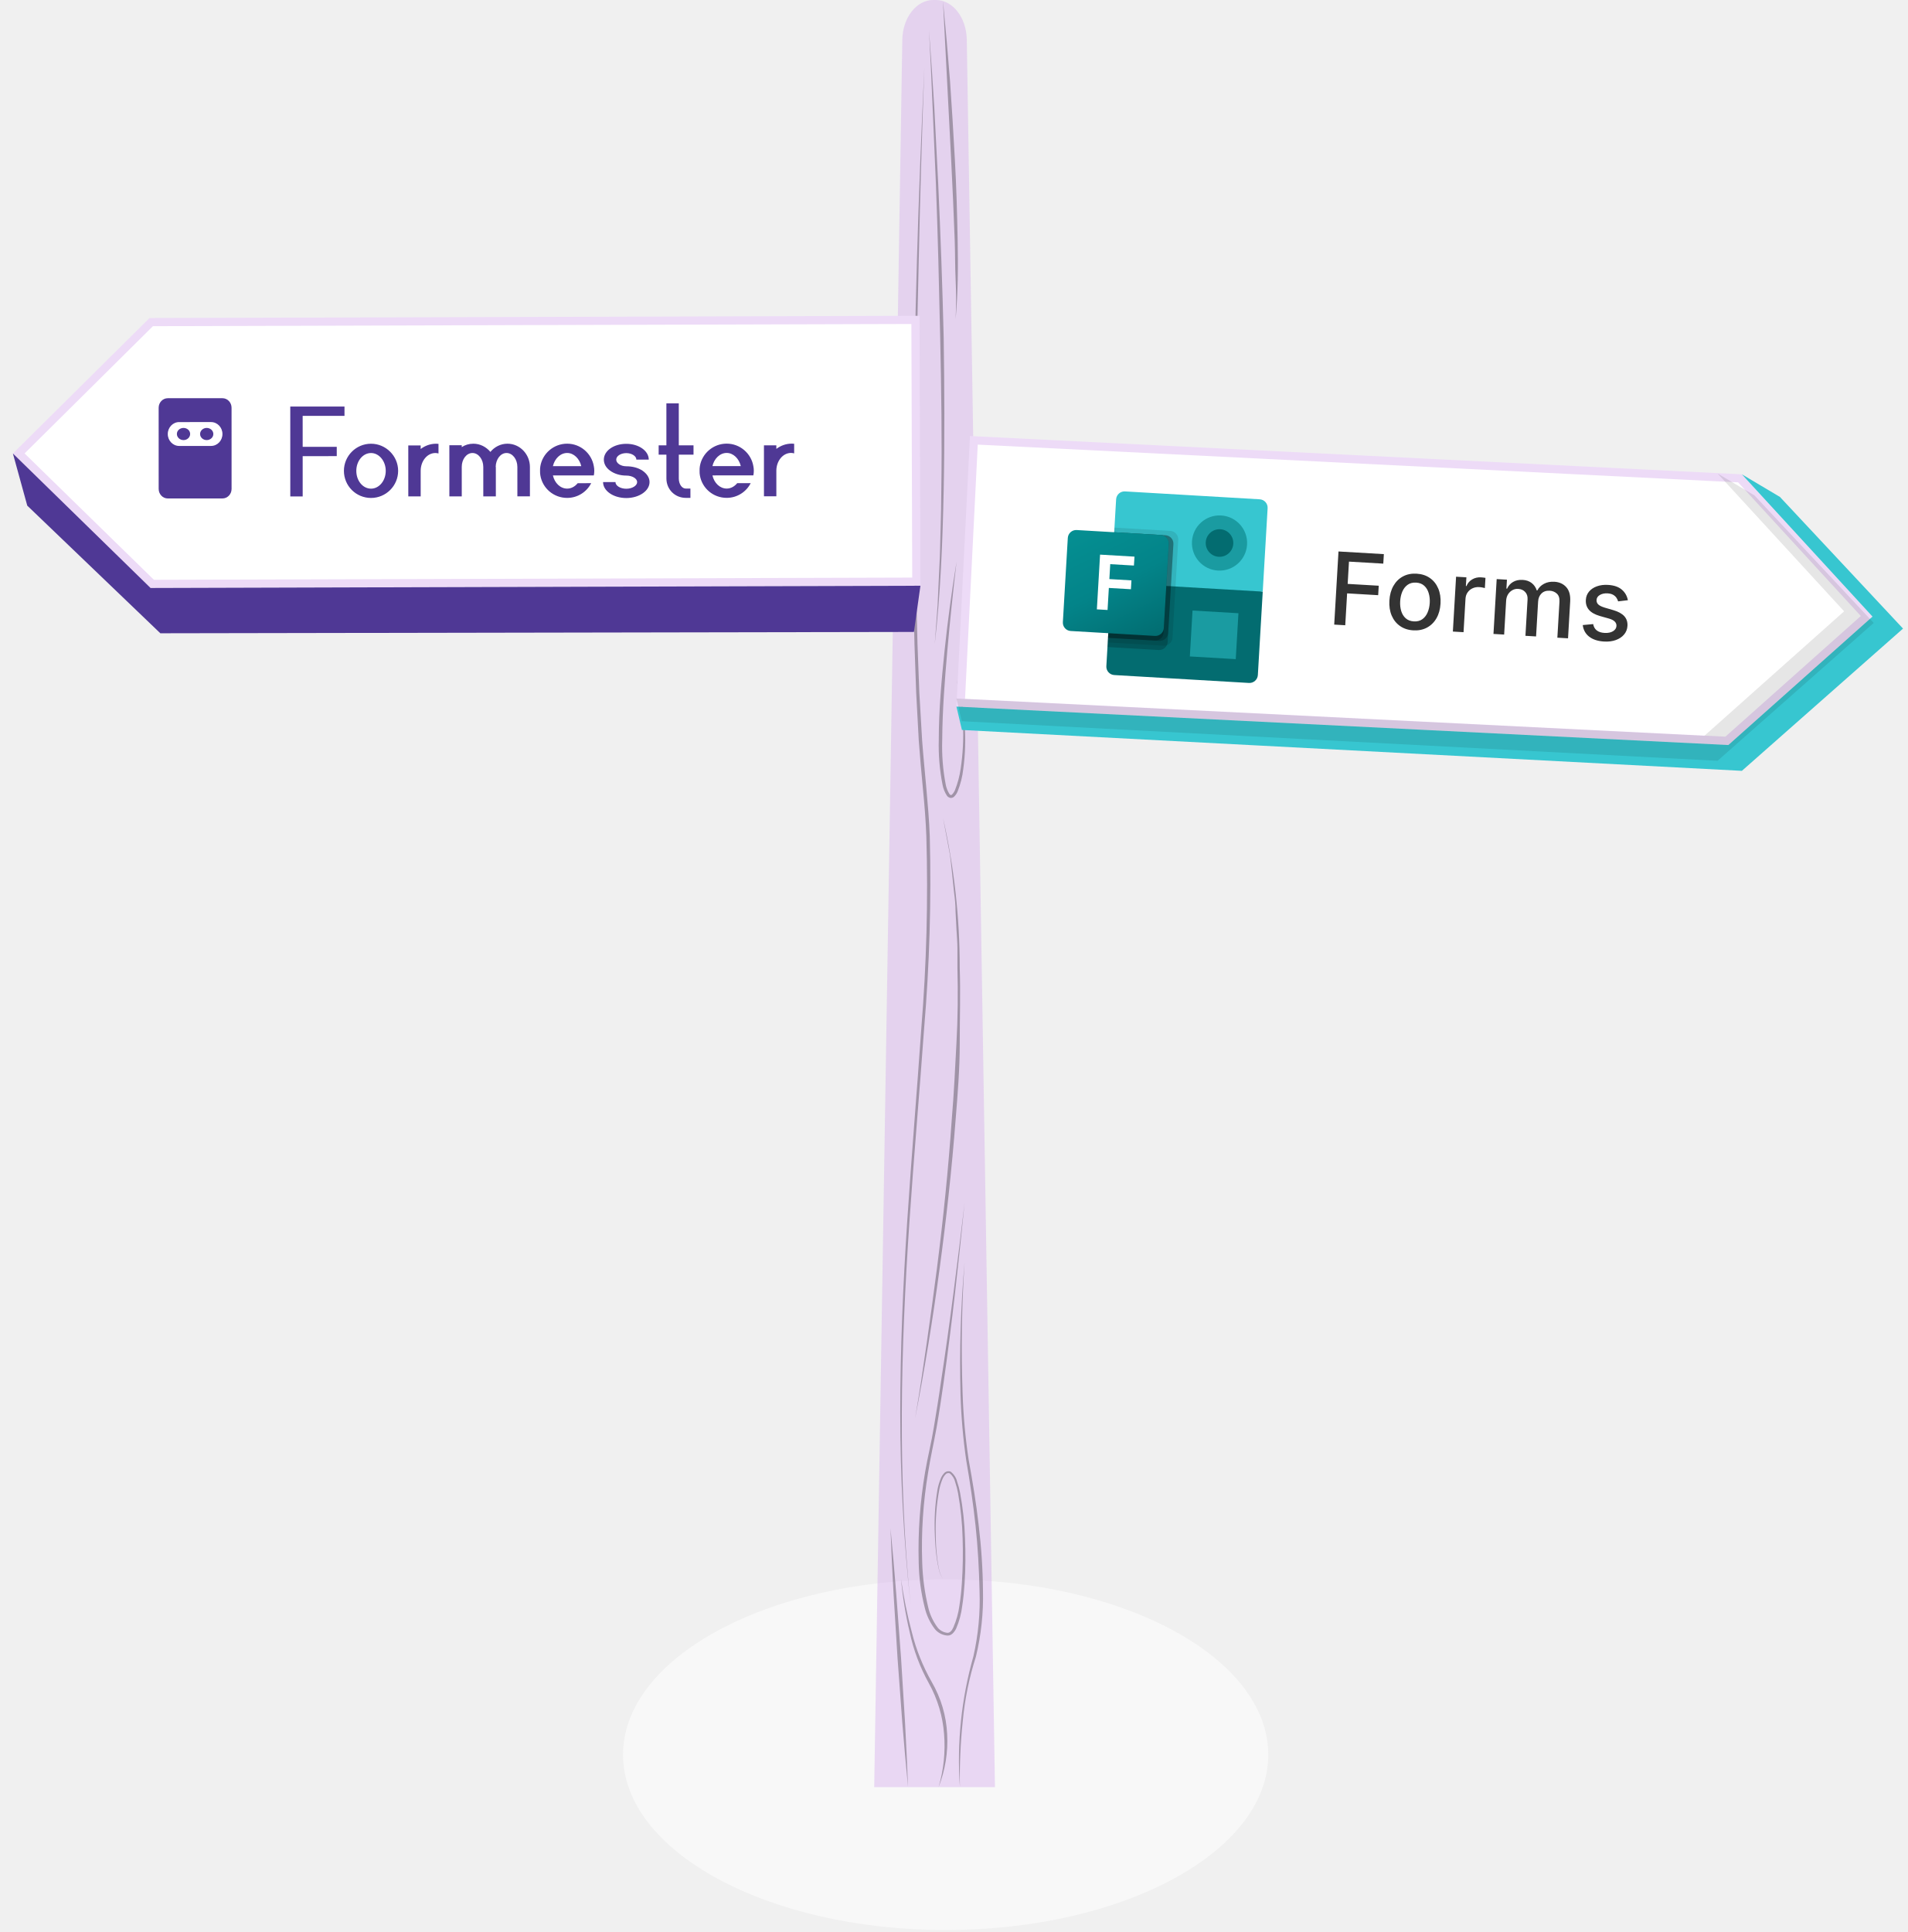
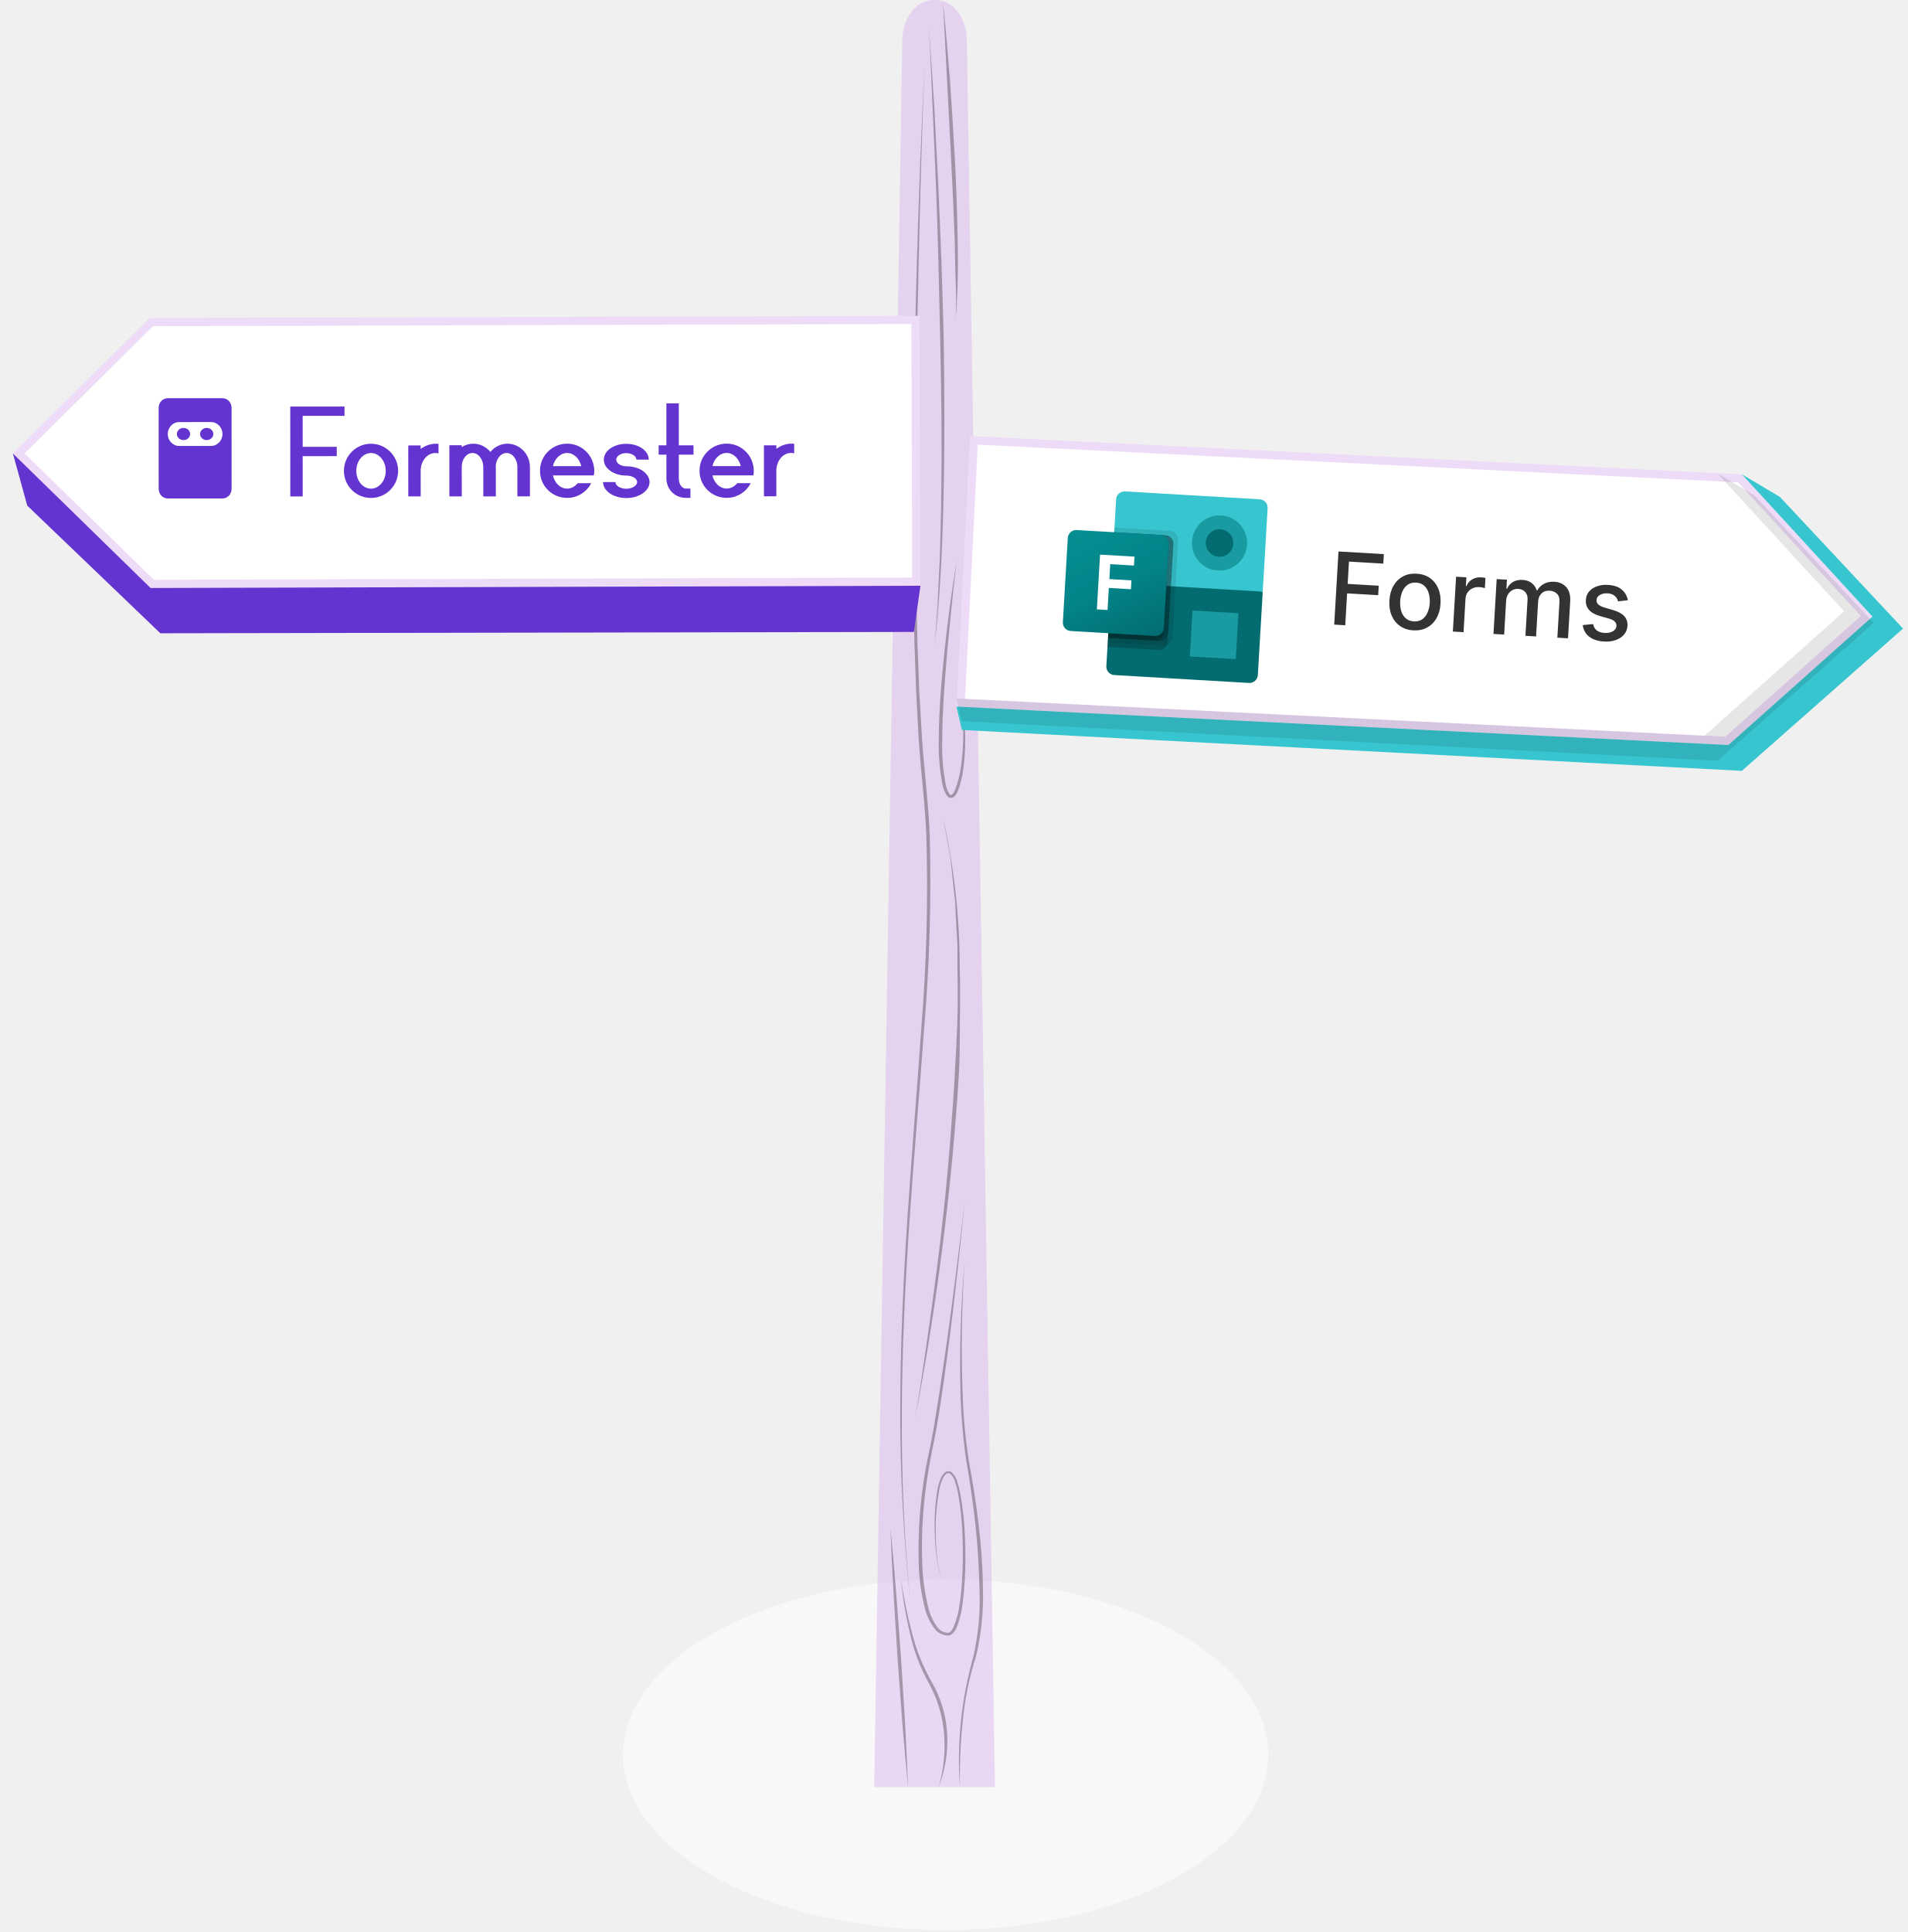
<svg xmlns="http://www.w3.org/2000/svg" width="395" height="400" viewBox="0 0 395 400" fill="none">
  <path d="M195.792 399.589C232.681 399.589 262.585 383.339 262.585 363.294C262.585 343.25 232.681 327 195.792 327C158.904 327 129 343.25 129 363.294C129 383.339 158.904 399.589 195.792 399.589Z" fill="#F8F8F8" />
  <path opacity="0.4" d="M206 370H181L186.816 8.236C186.891 3.665 189.731 0 193.205 0H193.779C197.269 0 200.109 3.665 200.169 8.236L206 370Z" fill="#D1A6EB" />
  <g style="mix-blend-mode:multiply" opacity="0.3">
    <path d="M191.387 13.932C190.893 27.203 190.506 40.474 190.225 53.745C189.906 67.025 189.659 80.305 189.601 93.585C189.542 106.864 189.601 120.131 189.964 133.397L190.341 143.35L190.922 153.29C191.169 156.589 191.503 159.889 191.794 163.202C192.084 166.515 192.389 169.829 192.505 173.155C192.847 186.445 192.454 199.743 191.329 212.995C190.385 226.248 189.208 239.473 188.308 252.726C186.492 279.205 185.81 305.832 188.54 332.297C187.105 319.077 186.388 305.799 186.391 292.512C186.391 279.232 186.972 265.952 187.843 252.699C188.715 239.446 189.833 226.207 190.748 212.954C191.83 199.723 192.179 186.448 191.794 173.182C191.678 169.869 191.402 166.57 191.082 163.27C190.763 159.97 190.472 156.643 190.225 153.33L189.688 143.377L189.339 133.424C189.005 120.131 188.991 106.851 189.107 93.571C189.325 67.011 190.109 40.465 191.387 13.932Z" fill="black" />
    <path d="M192.348 6.278C192.754 11.566 193.103 16.854 193.437 22.141L194.25 38.017C194.744 48.611 195.122 59.199 195.383 69.784C195.543 80.386 195.601 90.988 195.383 101.577C195.165 112.165 194.744 122.781 193.539 133.316L194.12 125.391L194.483 117.453C194.643 114.748 194.657 112.165 194.744 109.515C194.831 106.864 194.875 104.227 194.889 101.577C195.049 90.988 194.889 80.386 194.657 69.797C194.425 59.208 194.178 48.62 193.771 38.031L193.088 22.155C192.871 16.867 192.638 11.566 192.348 6.278Z" fill="black" />
    <path d="M189.457 293.688C190.343 288.549 191.113 283.383 191.854 278.218C192.594 273.052 193.306 267.886 193.974 262.706C195.296 252.361 196.356 241.989 197.068 231.603C197.518 226.41 197.736 221.204 198.026 215.997C198.317 210.791 198.361 205.584 198.23 200.378V196.469C198.23 195.117 198.114 193.873 198.041 192.575L197.838 188.667C197.838 187.314 197.707 186.07 197.533 184.772C197.242 182.189 197.024 179.592 196.69 177.01L195.238 169.301C197.55 179.529 198.714 189.953 198.709 200.405C198.883 205.611 198.709 210.831 198.709 216.051C198.709 221.271 198.288 226.478 197.867 231.671C197.068 242.083 195.92 252.456 194.526 262.774C193.132 273.092 191.461 283.438 189.457 293.688Z" fill="black" />
    <path d="M198.057 116.25C197.331 122.389 196.691 128.538 196.14 134.695C195.602 140.862 195.123 147.028 195.079 153.195C194.98 156.261 195.218 159.329 195.791 162.35C195.915 163.07 196.181 163.763 196.575 164.392C196.837 164.663 196.895 164.69 197.142 164.473C197.39 164.21 197.586 163.908 197.723 163.581C198.288 162.152 198.683 160.669 198.899 159.159C199.357 156.109 199.518 153.026 199.379 149.949C199.286 146.863 198.843 143.794 198.057 140.794C199.815 146.799 200.284 153.067 199.437 159.24C199.262 160.802 198.876 162.338 198.289 163.811C198.135 164.21 197.898 164.578 197.592 164.893C197.492 165 197.367 165.085 197.225 165.139C197.084 165.193 196.931 165.215 196.779 165.204C196.491 165.141 196.237 164.982 196.067 164.757C195.611 164.061 195.3 163.29 195.152 162.486C194.544 159.418 194.281 156.3 194.368 153.182C194.368 146.988 194.934 140.808 195.573 134.655C196.212 128.502 197.055 122.362 198.057 116.25Z" fill="black" />
    <path d="M199.711 249.034C198.476 261.489 197.126 273.931 195.354 286.345C194.903 289.442 194.453 292.552 193.901 295.636C193.349 298.719 192.638 301.789 192.158 304.872C191.128 311.039 190.72 317.283 190.938 323.521C191.034 326.624 191.447 329.713 192.173 332.743C192.512 334.236 193.163 335.651 194.09 336.909C194.526 337.497 195.194 337.9 195.949 338.031C196.646 338.207 197.111 337.571 197.402 336.895C198.021 335.469 198.436 333.973 198.636 332.446C198.883 330.904 199.043 329.349 199.145 327.807C199.362 324.697 199.406 321.56 199.304 318.449C199.223 315.331 198.908 312.222 198.36 309.145C198.218 308.382 198.024 307.628 197.779 306.887C197.62 306.167 197.218 305.513 196.632 305.021C196.474 304.966 196.302 304.961 196.141 305.008C195.981 305.054 195.842 305.149 195.746 305.278C195.484 305.557 195.278 305.878 195.136 306.224C194.839 306.942 194.615 307.685 194.468 308.442C193.898 311.518 193.655 314.639 193.741 317.76C193.741 319.315 193.843 320.884 194.017 322.439C194.101 323.215 194.227 323.987 194.395 324.751C194.51 325.526 194.813 326.266 195.281 326.915C194.797 326.274 194.479 325.539 194.351 324.765C194.168 323.997 194.027 323.22 193.93 322.439C193.712 320.897 193.611 319.328 193.553 317.76C193.403 314.622 193.588 311.478 194.105 308.374C194.254 307.594 194.482 306.829 194.787 306.089C194.942 305.704 195.168 305.347 195.455 305.034C195.611 304.846 195.828 304.709 196.075 304.646C196.321 304.582 196.583 304.595 196.821 304.683C197.513 305.219 197.989 305.958 198.171 306.779C198.434 307.53 198.638 308.299 198.781 309.078C199.36 312.17 199.7 315.298 199.798 318.436C199.929 321.56 199.914 324.697 199.711 327.834C199.609 329.403 199.464 330.972 199.217 332.527C199.028 334.109 198.613 335.659 197.983 337.138C197.802 337.534 197.546 337.896 197.227 338.207C197.047 338.382 196.822 338.512 196.574 338.585C196.325 338.638 196.067 338.638 195.818 338.585C194.894 338.429 194.071 337.944 193.524 337.233C192.53 335.91 191.829 334.416 191.461 332.838C190.684 329.77 190.265 326.632 190.212 323.48C190.039 317.203 190.486 310.924 191.548 304.723C192.071 301.626 192.855 298.584 193.349 295.5C193.843 292.417 194.38 289.32 194.802 286.223C196.69 273.89 198.244 261.462 199.711 249.034Z" fill="black" />
    <path d="M188.006 370C187.57 365.546 187.173 361.093 186.815 356.639L185.827 343.251L185 329.863C184.738 325.355 184.53 320.888 184.375 316.461C184.811 320.915 185.203 325.373 185.551 329.836L186.554 343.21L187.382 356.598C187.628 361.061 187.832 365.537 188.006 370Z" fill="black" />
    <path d="M194.332 370C195.382 366.427 195.765 362.713 195.465 359.019C195.198 355.348 194.125 351.768 192.313 348.498C190.463 345.169 189.128 341.613 188.348 337.936C187.487 334.303 186.886 330.622 186.547 326.915C187.076 330.592 187.818 334.239 188.769 337.842C189.651 341.448 191.037 344.931 192.894 348.2C194.826 351.536 195.923 355.234 196.104 359.019C196.311 362.753 195.708 366.487 194.332 370Z" fill="black" />
    <path d="M199.714 261.341C199.104 270.428 198.973 279.543 199.308 288.631C199.459 293.156 199.871 297.67 200.542 302.154C201.355 306.63 202.111 311.147 202.619 315.677C203.173 320.212 203.474 324.771 203.52 329.336C203.632 333.917 203.144 338.495 202.067 342.967C200.672 347.323 199.758 351.8 199.337 356.328C198.862 360.853 198.663 365.4 198.741 369.946C198.092 360.848 199.039 351.713 201.544 342.899C202.548 338.455 202.972 333.915 202.808 329.376C202.706 324.846 202.459 320.302 201.98 315.853C201.501 311.404 200.833 306.833 200.048 302.33C199.395 297.809 199.003 293.258 198.872 288.698C198.627 279.572 198.908 270.439 199.714 261.341Z" fill="black" />
    <path d="M195.238 0.247C195.781 5.719 196.265 11.196 196.691 16.678C197.083 22.168 197.402 27.645 197.707 33.136C198.012 38.626 198.172 44.117 198.274 49.607C198.376 55.097 198.361 60.615 197.853 66.092C197.983 63.387 197.983 60.601 197.853 57.856C197.722 55.111 197.766 52.379 197.664 49.675C197.461 44.184 197.218 38.698 196.938 33.217L195.238 0.247Z" fill="black" />
  </g>
  <path d="M360.255 99.035L386.483 127.596L357.538 153.387L198.915 145.489L201.632 91.163L360.255 99.035Z" fill="white" stroke="#EDDBF7" stroke-width="1.699" />
  <path d="M360.646 98.204L368.524 102.884L394.011 130.142L360.646 159.594L199.16 151.134L198.023 146.295L357.843 154.253L387.692 127.656L360.646 98.204Z" fill="#37C6D0" />
  <path opacity="0.1" d="M355.604 98.026L363.238 102.56L387.935 128.973L355.604 157.512L199.125 149.314L198.023 144.626L352.888 152.337L381.812 126.565L355.604 98.026Z" fill="black" />
  <path d="M189.721 120.427L31.52 120.889L3.881 93.885L31.311 66.689L189.538 66.23L189.721 120.427Z" fill="white" stroke="#EDDBF7" stroke-width="1.693" />
-   <path d="M2.672 93.89L31.174 121.736L190.569 121.271L189.225 130.837L33.2 131.113L5.645 104.686L2.672 93.89Z" fill="#4F3895" />
-   <path d="M39.368 89.848C39.368 90.548 38.754 91.116 37.996 91.116C37.238 91.116 36.623 90.549 36.623 89.849C36.623 89.148 37.237 88.6 37.995 88.6C38.753 88.6 39.367 89.148 39.368 89.848Z" fill="#4F3895" />
-   <path d="M44.17 89.856C44.171 90.551 43.556 91.115 42.798 91.115C42.041 91.115 41.426 90.552 41.426 89.857C41.426 89.162 42.04 88.599 42.798 88.599C43.556 88.599 44.17 89.162 44.17 89.856Z" fill="#4F3895" />
-   <path fill-rule="evenodd" clip-rule="evenodd" d="M34.734 82.446C33.692 82.447 32.848 83.332 32.848 84.424L32.852 101.225C32.853 102.317 33.698 103.202 34.74 103.201L46.061 103.198C47.103 103.198 47.947 102.313 47.947 101.221L47.943 84.42C47.942 83.328 47.097 82.443 46.055 82.444L34.734 82.446ZM37.094 87.387C35.792 87.388 34.736 88.494 34.736 89.859C34.737 91.223 35.793 92.329 37.096 92.329L43.699 92.327C45.002 92.327 46.058 91.221 46.057 89.856C46.057 88.491 45.001 87.385 43.698 87.386L37.094 87.387Z" fill="#4F3895" />
-   <path d="M62.667 94.439L62.669 102.779L60.103 102.779L60.101 94.44L60.101 92.515L60.099 86.1L60.099 84.175L62.664 84.175L71.325 84.173L71.326 86.097L62.665 86.099L62.667 92.515L69.723 92.513L69.724 94.437L62.667 94.439ZM76.82 103.096C73.709 103.097 71.206 100.595 71.206 97.484C71.205 94.405 73.706 91.87 76.817 91.869C79.897 91.869 82.431 94.402 82.432 97.481C82.433 100.593 79.9 103.095 76.82 103.096ZM76.818 93.794C75.118 93.794 73.771 95.463 73.772 97.484C73.772 99.536 75.12 101.172 76.82 101.171C78.488 101.171 79.867 99.535 79.866 97.482C79.865 95.461 78.486 93.793 76.818 93.794ZM87.099 97.48L87.101 102.773L84.535 102.773L84.532 92.22L87.098 92.22L87.098 92.957C87.996 92.284 89.087 91.866 90.305 91.866C90.466 91.866 90.626 91.898 90.787 91.898L90.787 93.887C90.563 93.823 90.338 93.79 90.146 93.791C88.446 93.791 87.099 95.459 87.099 97.48ZM105.064 91.862C107.63 91.862 109.716 94.042 109.716 96.672L109.718 102.767L107.12 102.767L107.118 96.673C107.118 95.101 106.123 93.786 104.872 93.787C103.653 93.787 102.659 95.07 102.628 96.674L102.66 96.674L102.661 102.769L100.063 102.769L100.062 96.675C100.061 95.103 99.067 93.788 97.816 93.789C96.597 93.789 95.603 95.072 95.603 96.644L95.605 102.77L93.038 102.771L93.036 92.186L95.602 92.185L95.602 92.57C96.275 92.121 97.109 91.864 98.007 91.864C99.419 91.864 100.67 92.537 101.536 93.563C102.37 92.537 103.653 91.862 105.064 91.862ZM117.43 103.086C114.639 103.086 112.329 101.098 111.88 98.436C111.815 98.147 111.815 97.826 111.815 97.474C111.815 97.153 111.815 96.832 111.879 96.511C112.328 93.881 114.636 91.86 117.427 91.859C120.186 91.858 122.496 93.879 122.945 96.509C123.01 96.829 123.042 97.15 123.042 97.471C123.042 97.824 123.01 98.144 122.946 98.433L120.348 98.434L114.478 98.435C114.831 100.007 116.018 101.161 117.429 101.161C118.263 101.161 119.033 100.744 119.61 100.038L122.401 100.037C121.471 101.866 119.579 103.085 117.43 103.086ZM117.428 93.784C116.016 93.784 114.83 94.971 114.477 96.511L120.347 96.509C119.994 94.97 118.807 93.783 117.428 93.784ZM133.008 97.436C133.907 98.045 134.484 98.879 134.484 99.809C134.485 101.638 132.304 103.114 129.674 103.114C127.012 103.115 124.862 101.64 124.862 99.812L127.428 99.811C127.428 100.549 128.422 101.19 129.673 101.19C130.892 101.19 131.919 100.548 131.918 99.81C131.918 99.072 130.892 98.463 129.673 98.463C128.358 98.464 127.171 98.079 126.304 97.438C125.502 96.861 125.021 96.059 125.021 95.161C125.02 93.332 127.073 91.889 129.671 91.888C132.237 91.887 134.322 93.33 134.323 95.159L131.757 95.159C131.757 94.421 130.794 93.812 129.672 93.812C128.517 93.813 127.587 94.422 127.587 95.16C127.587 95.898 128.517 96.539 129.672 96.539C130.955 96.539 132.142 96.859 133.008 97.436ZM140.538 83.513L140.541 92.206L143.588 92.205L143.588 94.13L140.541 94.13L140.542 99.07C140.543 100.225 141.184 101.155 141.986 101.155L142.948 101.154L142.949 103.079L141.987 103.079C139.741 103.08 137.977 101.316 137.976 99.071L137.975 94.131L136.371 94.132L136.371 92.207L137.974 92.207L137.972 83.514L140.538 83.513ZM150.459 103.077C147.669 103.078 145.359 101.09 144.909 98.427C144.845 98.139 144.845 97.818 144.845 97.465C144.844 97.144 144.844 96.824 144.908 96.503C145.357 93.873 147.666 91.851 150.456 91.85C153.215 91.85 155.525 93.87 155.975 96.5C156.039 96.821 156.071 97.142 156.071 97.462C156.071 97.815 156.039 98.136 155.975 98.425L153.377 98.425L147.507 98.427C147.86 99.998 149.047 101.153 150.459 101.152C151.293 101.152 152.062 100.735 152.64 100.029L155.43 100.029C154.5 101.857 152.608 103.076 150.459 103.077ZM150.457 93.775C149.046 93.775 147.859 94.963 147.507 96.502L153.376 96.501C153.023 94.961 151.836 93.775 150.457 93.775ZM160.738 97.461L160.74 102.754L158.174 102.754L158.171 92.201L160.737 92.201L160.737 92.939C161.635 92.265 162.726 91.847 163.944 91.847C164.105 91.847 164.265 91.879 164.426 91.879L164.426 93.868C164.202 93.804 163.977 93.772 163.785 93.772C162.085 93.772 160.738 95.44 160.738 97.461Z" fill="#4F3895" />
+   <path d="M2.672 93.89L31.174 121.736L190.569 121.271L189.225 130.837L33.2 131.113L5.645 104.686L2.672 93.89Z" fill="#6434D0" />
+   <path d="M39.368 89.848C39.368 90.548 38.754 91.116 37.996 91.116C37.238 91.116 36.623 90.549 36.623 89.849C36.623 89.148 37.237 88.6 37.995 88.6C38.753 88.6 39.367 89.148 39.368 89.848Z" fill="#6434D0" />
+   <path d="M44.17 89.856C44.171 90.551 43.556 91.115 42.798 91.115C42.041 91.115 41.426 90.552 41.426 89.857C41.426 89.162 42.04 88.599 42.798 88.599C43.556 88.599 44.17 89.162 44.17 89.856Z" fill="#6434D0" />
+   <path fill-rule="evenodd" clip-rule="evenodd" d="M34.734 82.446C33.692 82.447 32.848 83.332 32.848 84.424L32.852 101.225C32.853 102.317 33.698 103.202 34.74 103.201L46.061 103.198C47.103 103.198 47.947 102.313 47.947 101.221L47.943 84.42C47.942 83.328 47.097 82.443 46.055 82.444L34.734 82.446ZM37.094 87.387C35.792 87.388 34.736 88.494 34.736 89.859C34.737 91.223 35.793 92.329 37.096 92.329L43.699 92.327C45.002 92.327 46.058 91.221 46.057 89.856C46.057 88.491 45.001 87.385 43.698 87.386L37.094 87.387Z" fill="#6434D0" />
+   <path d="M62.667 94.439L62.669 102.779L60.103 102.779L60.101 94.44L60.101 92.515L60.099 86.1L60.099 84.175L62.664 84.175L71.325 84.173L71.326 86.097L62.665 86.099L62.667 92.515L69.723 92.513L69.724 94.437L62.667 94.439ZM76.82 103.096C73.709 103.097 71.206 100.595 71.206 97.484C71.205 94.405 73.706 91.87 76.817 91.869C79.897 91.869 82.431 94.402 82.432 97.481C82.433 100.593 79.9 103.095 76.82 103.096ZM76.818 93.794C75.118 93.794 73.771 95.463 73.772 97.484C73.772 99.536 75.12 101.172 76.82 101.171C78.488 101.171 79.867 99.535 79.866 97.482C79.865 95.461 78.486 93.793 76.818 93.794ZM87.099 97.48L87.101 102.773L84.535 102.773L84.532 92.22L87.098 92.22L87.098 92.957C87.996 92.284 89.087 91.866 90.305 91.866C90.466 91.866 90.626 91.898 90.787 91.898L90.787 93.887C90.563 93.823 90.338 93.79 90.146 93.791C88.446 93.791 87.099 95.459 87.099 97.48ZM105.064 91.862C107.63 91.862 109.716 94.042 109.716 96.672L109.718 102.767L107.12 102.767L107.118 96.673C107.118 95.101 106.123 93.786 104.872 93.787C103.653 93.787 102.659 95.07 102.628 96.674L102.66 96.674L102.661 102.769L100.063 102.769L100.062 96.675C100.061 95.103 99.067 93.788 97.816 93.789C96.597 93.789 95.603 95.072 95.603 96.644L95.605 102.77L93.038 102.771L93.036 92.186L95.602 92.185L95.602 92.57C96.275 92.121 97.109 91.864 98.007 91.864C99.419 91.864 100.67 92.537 101.536 93.563C102.37 92.537 103.653 91.862 105.064 91.862ZM117.43 103.086C114.639 103.086 112.329 101.098 111.88 98.436C111.815 98.147 111.815 97.826 111.815 97.474C111.815 97.153 111.815 96.832 111.879 96.511C112.328 93.881 114.636 91.86 117.427 91.859C120.186 91.858 122.496 93.879 122.945 96.509C123.01 96.829 123.042 97.15 123.042 97.471C123.042 97.824 123.01 98.144 122.946 98.433L120.348 98.434L114.478 98.435C114.831 100.007 116.018 101.161 117.429 101.161C118.263 101.161 119.033 100.744 119.61 100.038L122.401 100.037C121.471 101.866 119.579 103.085 117.43 103.086ZM117.428 93.784C116.016 93.784 114.83 94.971 114.477 96.511L120.347 96.509C119.994 94.97 118.807 93.783 117.428 93.784ZM133.008 97.436C133.907 98.045 134.484 98.879 134.484 99.809C134.485 101.638 132.304 103.114 129.674 103.114C127.012 103.115 124.862 101.64 124.862 99.812L127.428 99.811C127.428 100.549 128.422 101.19 129.673 101.19C130.892 101.19 131.919 100.548 131.918 99.81C131.918 99.072 130.892 98.463 129.673 98.463C128.358 98.464 127.171 98.079 126.304 97.438C125.502 96.861 125.021 96.059 125.021 95.161C125.02 93.332 127.073 91.889 129.671 91.888C132.237 91.887 134.322 93.33 134.323 95.159L131.757 95.159C131.757 94.421 130.794 93.812 129.672 93.812C128.517 93.813 127.587 94.422 127.587 95.16C127.587 95.898 128.517 96.539 129.672 96.539C130.955 96.539 132.142 96.859 133.008 97.436ZM140.538 83.513L140.541 92.206L143.588 92.205L143.588 94.13L140.541 94.13L140.542 99.07C140.543 100.225 141.184 101.155 141.986 101.155L142.948 101.154L142.949 103.079L141.987 103.079C139.741 103.08 137.977 101.316 137.976 99.071L137.975 94.131L136.371 94.132L136.371 92.207L137.974 92.207L137.972 83.514L140.538 83.513ZM150.459 103.077C147.669 103.078 145.359 101.09 144.909 98.427C144.845 98.139 144.845 97.818 144.845 97.465C144.844 97.144 144.844 96.824 144.908 96.503C145.357 93.873 147.666 91.851 150.456 91.85C153.215 91.85 155.525 93.87 155.975 96.5C156.039 96.821 156.071 97.142 156.071 97.462C156.071 97.815 156.039 98.136 155.975 98.425L153.377 98.425L147.507 98.427C147.86 99.998 149.047 101.153 150.459 101.152C151.293 101.152 152.062 100.735 152.64 100.029L155.43 100.029C154.5 101.857 152.608 103.076 150.459 103.077ZM150.457 93.775C149.046 93.775 147.859 94.963 147.507 96.502L153.376 96.501C153.023 94.961 151.836 93.775 150.457 93.775ZM160.738 97.461L160.74 102.754L158.174 102.754L158.171 92.201L160.737 92.201L160.737 92.939C161.635 92.265 162.726 91.847 163.944 91.847C164.105 91.847 164.265 91.879 164.426 91.879L164.426 93.868C164.202 93.804 163.977 93.772 163.785 93.772C162.085 93.772 160.738 95.44 160.738 97.461Z" fill="#6434D0" />
  <g clip-path="url(#clip0_249_1876)">
    <path d="M261.444 122.488L260.432 139.759C260.376 140.719 259.55 141.453 258.59 141.397L230.701 139.762C229.741 139.706 229.008 138.881 229.064 137.921L230.076 120.65L246.347 119.696L261.444 122.488Z" fill="#036C70" />
    <path d="M232.927 101.741L260.816 103.375C261.776 103.431 262.51 104.256 262.453 105.216L261.441 122.488L230.073 120.65L231.086 103.378C231.142 102.418 231.967 101.684 232.927 101.741Z" fill="#37C6D0" />
    <path d="M246.906 126.405L256.412 126.962L255.855 136.468L246.349 135.91L246.906 126.405Z" fill="#1A9BA1" />
    <path d="M252.16 118.129C255.31 118.313 258.013 115.909 258.197 112.76C258.382 109.61 255.978 106.907 252.828 106.722C249.678 106.538 246.975 108.941 246.791 112.091C246.606 115.241 249.01 117.944 252.16 118.129Z" fill="#1A9BA1" />
    <path d="M252.326 115.277C253.901 115.369 255.252 114.167 255.345 112.592C255.437 111.018 254.235 109.666 252.66 109.574C251.085 109.481 249.734 110.683 249.641 112.258C249.549 113.833 250.751 115.185 252.326 115.277Z" fill="#036C70" />
    <path opacity="0.1" d="M242.31 109.921L230.742 109.243L229.35 133.007L240.918 133.685C241.878 133.741 242.703 133.007 242.759 132.047L243.948 111.762C244.004 110.802 243.27 109.977 242.31 109.921Z" fill="black" />
    <path opacity="0.2" d="M241.305 110.816L230.688 110.194L229.295 133.957L239.912 134.579C240.872 134.636 241.698 133.902 241.754 132.942L242.943 112.657C242.999 111.697 242.265 110.872 241.305 110.816Z" fill="black" />
    <path opacity="0.2" d="M241.305 110.816L230.688 110.194L229.406 132.056L240.024 132.678C240.984 132.735 241.809 132.001 241.865 131.041L242.943 112.657C242.999 111.697 242.265 110.872 241.305 110.816Z" fill="black" />
    <path opacity="0.2" d="M240.355 110.76L230.688 110.194L229.406 132.056L239.073 132.623C240.033 132.679 240.858 131.945 240.915 130.985L241.992 112.602C242.048 111.642 241.315 110.816 240.355 110.76Z" fill="black" />
    <path d="M222.923 109.738L240.347 110.76C241.307 110.816 242.04 111.641 241.984 112.601L240.963 130.024C240.907 130.984 240.082 131.718 239.122 131.662L221.698 130.641C220.738 130.594 220.004 129.769 220.06 128.809L221.082 111.376C221.138 110.416 221.963 109.682 222.923 109.738Z" fill="url(#paint0_linear_249_1876)" />
    <path d="M234.773 117.091L229.868 116.803L229.687 119.893L234.259 120.16L234.152 121.995L229.58 121.727L229.312 126.29L227.098 126.16L227.762 114.829L234.891 115.247L234.773 117.091Z" fill="white" />
  </g>
  <path d="M276.24 129.318L277.127 114.176L286.518 114.726L286.402 116.693L279.297 116.277L279.027 120.89L285.459 121.267L285.344 123.227L278.912 122.85L278.525 129.452L276.24 129.318ZM292.615 130.508C291.551 130.446 290.636 130.147 289.871 129.613C289.106 129.078 288.53 128.359 288.142 127.456C287.755 126.553 287.596 125.515 287.665 124.342C287.734 123.164 288.013 122.147 288.504 121.29C288.994 120.433 289.651 119.784 290.473 119.343C291.295 118.901 292.238 118.712 293.303 118.774C294.368 118.837 295.283 119.135 296.048 119.669C296.813 120.204 297.389 120.925 297.776 121.833C298.163 122.741 298.322 123.784 298.253 124.962C298.184 126.136 297.904 127.148 297.414 128C296.924 128.851 296.268 129.498 295.446 129.939C294.624 130.381 293.68 130.57 292.615 130.508ZM292.732 128.653C293.422 128.693 294.004 128.544 294.479 128.206C294.954 127.868 295.318 127.402 295.57 126.808C295.827 126.215 295.977 125.554 296.02 124.824C296.063 124.1 295.991 123.428 295.804 122.808C295.623 122.184 295.317 121.674 294.885 121.278C294.453 120.882 293.892 120.663 293.202 120.623C292.507 120.582 291.92 120.733 291.44 121.076C290.964 121.419 290.598 121.89 290.34 122.488C290.088 123.082 289.941 123.741 289.898 124.465C289.855 125.195 289.925 125.869 290.106 126.488C290.292 127.107 290.601 127.613 291.034 128.004C291.471 128.396 292.037 128.612 292.732 128.653ZM300.807 130.758L301.472 119.401L303.609 119.527L303.504 121.331L303.622 121.338C303.865 120.738 304.258 120.279 304.801 119.96C305.349 119.636 305.956 119.493 306.621 119.532C306.759 119.54 306.921 119.555 307.108 119.576C307.3 119.597 307.45 119.618 307.557 119.639L307.433 121.754C307.346 121.724 307.19 121.688 306.965 121.645C306.74 121.597 306.514 121.566 306.288 121.553C305.765 121.522 305.293 121.606 304.871 121.804C304.454 121.997 304.116 122.281 303.856 122.657C303.597 123.028 303.453 123.459 303.424 123.952L303.018 130.888L300.807 130.758ZM309.214 131.251L309.88 119.894L312.002 120.018L311.893 121.867L312.034 121.875C312.307 121.263 312.723 120.798 313.28 120.479C313.839 120.156 314.492 120.016 315.241 120.06C316.001 120.104 316.626 120.319 317.118 120.704C317.615 121.089 317.968 121.6 318.178 122.235L318.296 122.242C318.603 121.652 319.063 121.194 319.675 120.869C320.288 120.539 321.004 120.398 321.822 120.445C322.852 120.506 323.674 120.878 324.286 121.562C324.904 122.246 325.175 123.239 325.099 124.54L324.652 132.156L322.442 132.026L322.876 124.617C322.921 123.849 322.744 123.279 322.345 122.91C321.946 122.54 321.456 122.338 320.875 122.304C320.155 122.262 319.583 122.451 319.157 122.871C318.732 123.286 318.5 123.839 318.459 124.529L318.035 131.768L315.832 131.639L316.274 124.09C316.31 123.473 316.147 122.967 315.784 122.57C315.422 122.172 314.933 121.956 314.316 121.92C313.897 121.895 313.504 121.983 313.136 122.184C312.773 122.381 312.472 122.667 312.232 123.044C311.998 123.421 311.865 123.866 311.835 124.378L311.425 131.38L309.214 131.251ZM337.045 124.268L335.021 124.506C334.952 124.244 334.833 123.993 334.664 123.75C334.5 123.508 334.27 123.304 333.973 123.138C333.676 122.973 333.298 122.876 332.84 122.85C332.214 122.813 331.683 122.923 331.248 123.179C330.813 123.431 330.582 123.776 330.556 124.214C330.534 124.594 330.657 124.908 330.924 125.156C331.192 125.404 331.634 125.62 332.251 125.805L334.031 126.325C335.062 126.627 335.819 127.045 336.302 127.578C336.785 128.111 337.003 128.779 336.956 129.583C336.916 130.263 336.684 130.857 336.258 131.367C335.838 131.871 335.269 132.253 334.551 132.513C333.839 132.773 333.024 132.876 332.107 132.822C330.835 132.748 329.814 132.416 329.042 131.827C328.271 131.232 327.823 130.427 327.7 129.411L329.856 129.211C329.956 129.776 330.205 130.213 330.602 130.523C331 130.829 331.531 131.001 332.197 131.04C332.921 131.082 333.509 130.966 333.961 130.69C334.412 130.41 334.651 130.051 334.677 129.612C334.698 129.257 334.582 128.951 334.33 128.694C334.083 128.437 333.692 128.231 333.157 128.076L331.259 127.542C330.214 127.239 329.452 126.808 328.976 126.251C328.504 125.694 328.291 125.011 328.339 124.203C328.378 123.533 328.6 122.957 329.004 122.476C329.408 121.996 329.948 121.634 330.625 121.392C331.303 121.145 332.068 121.046 332.92 121.096C334.148 121.168 335.098 121.491 335.772 122.064C336.446 122.633 336.87 123.368 337.045 124.268Z" fill="#333333" />
  <defs>
    <linearGradient id="paint0_linear_249_1876" x1="224.896" y1="108.488" x2="237.157" y2="132.923" gradientUnits="userSpaceOnUse">
      <stop stop-color="#058F92" />
      <stop offset="0.5" stop-color="#038489" />
      <stop offset="1" stop-color="#026D71" />
    </linearGradient>
    <clipPath id="clip0_249_1876">
      <rect width="40.944" height="38.094" fill="white" transform="translate(221.684 101.078) rotate(3.35394)" />
    </clipPath>
  </defs>
</svg>
